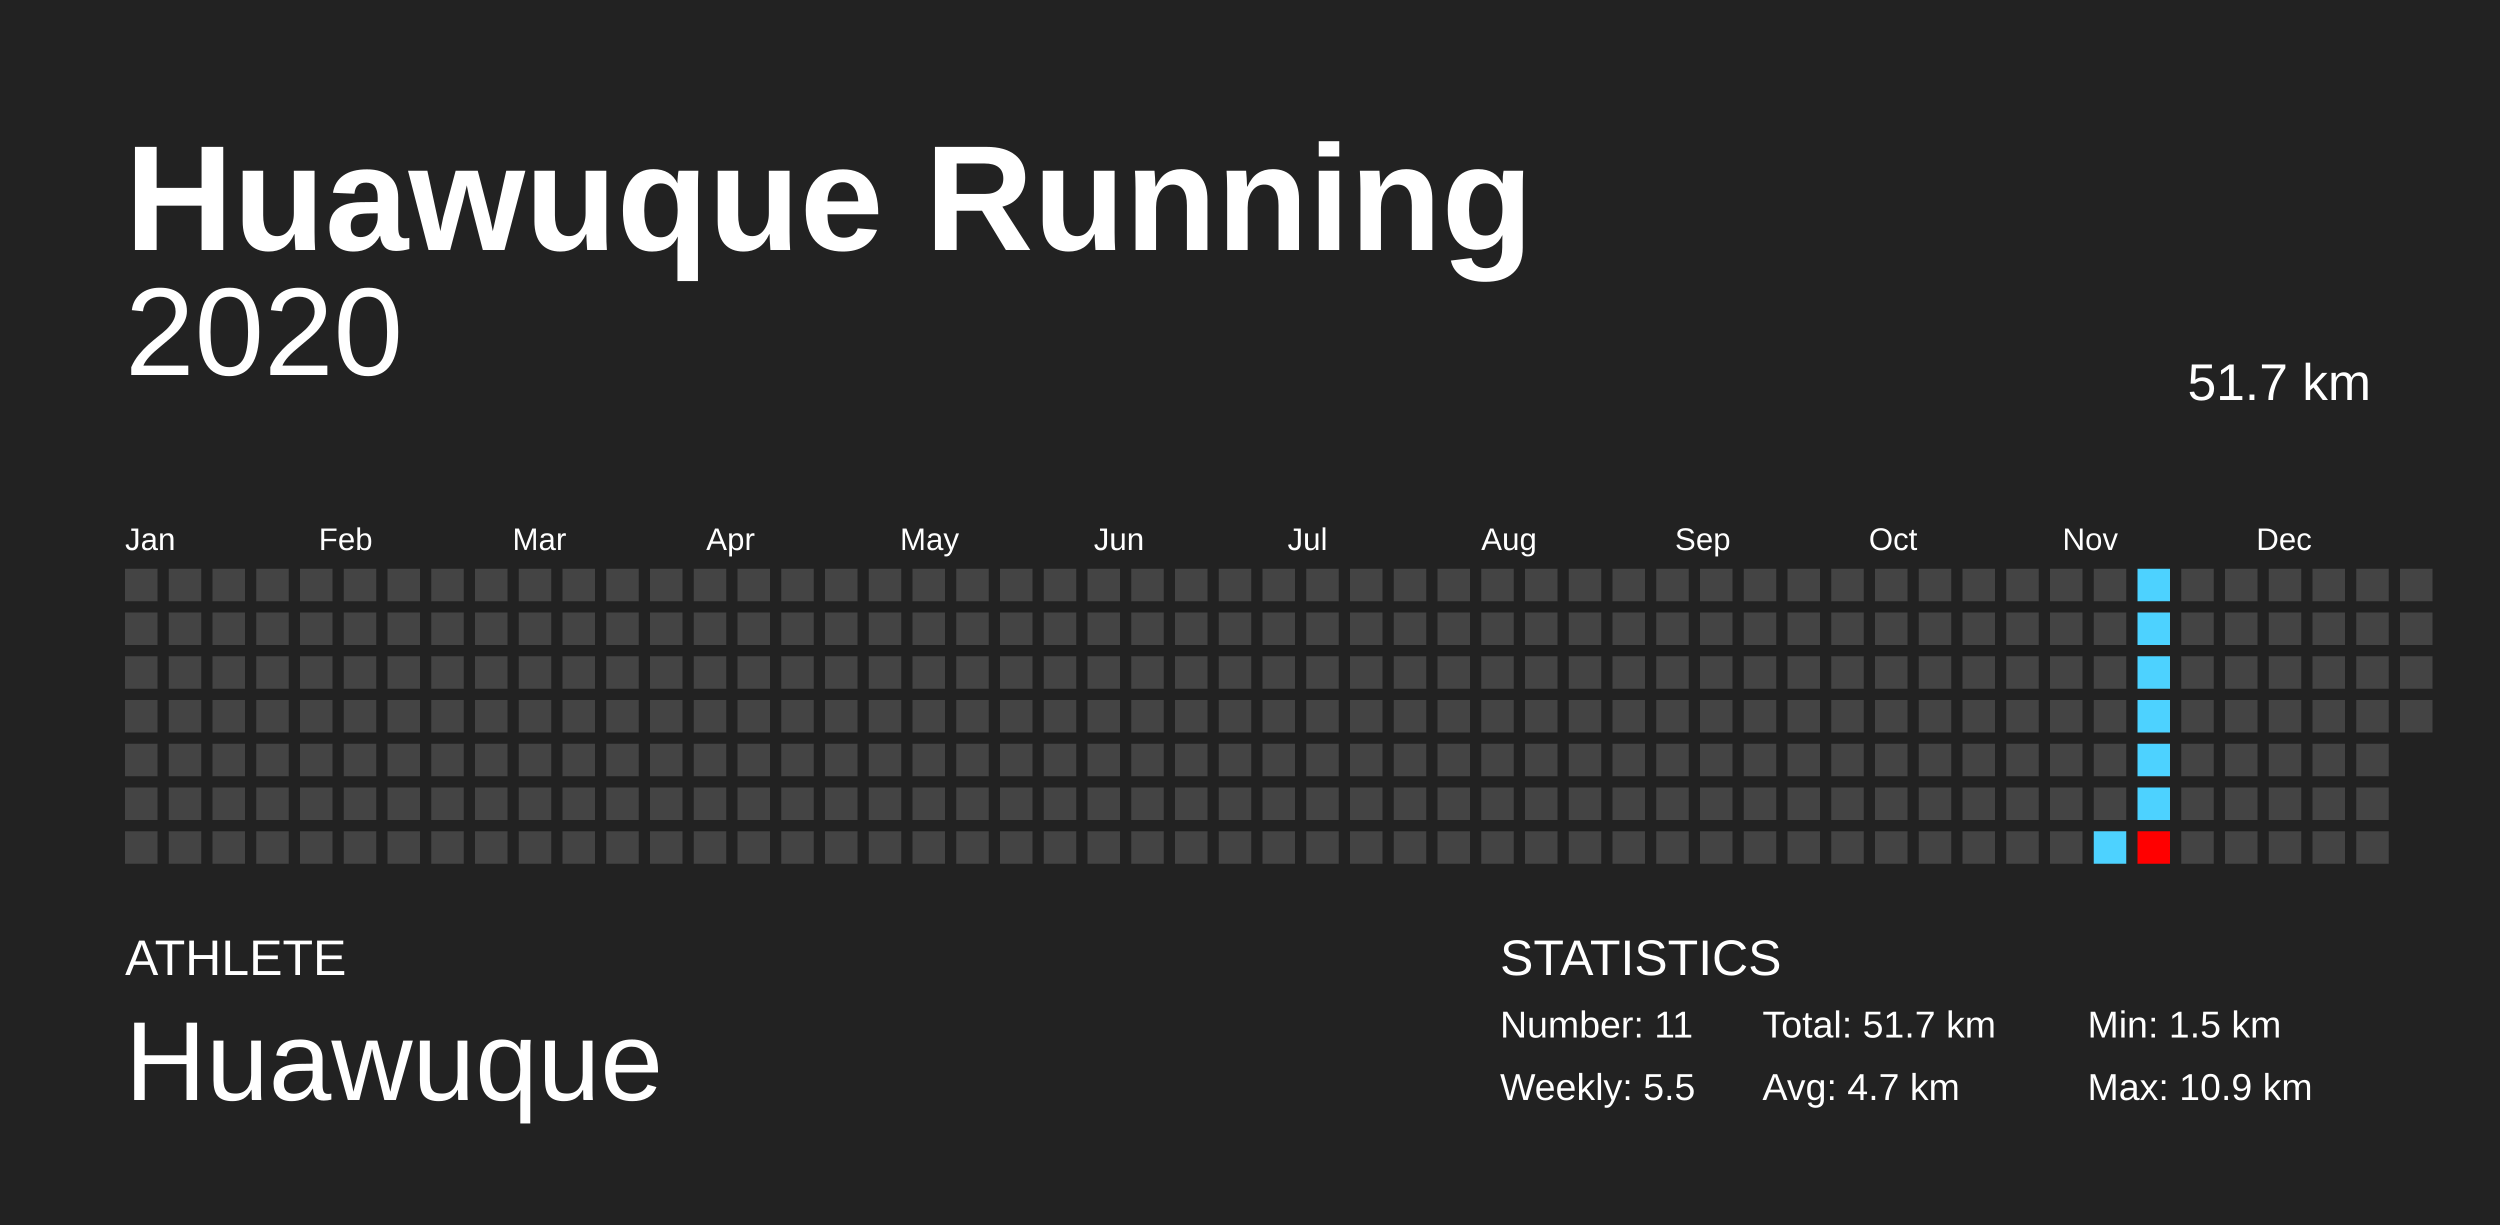
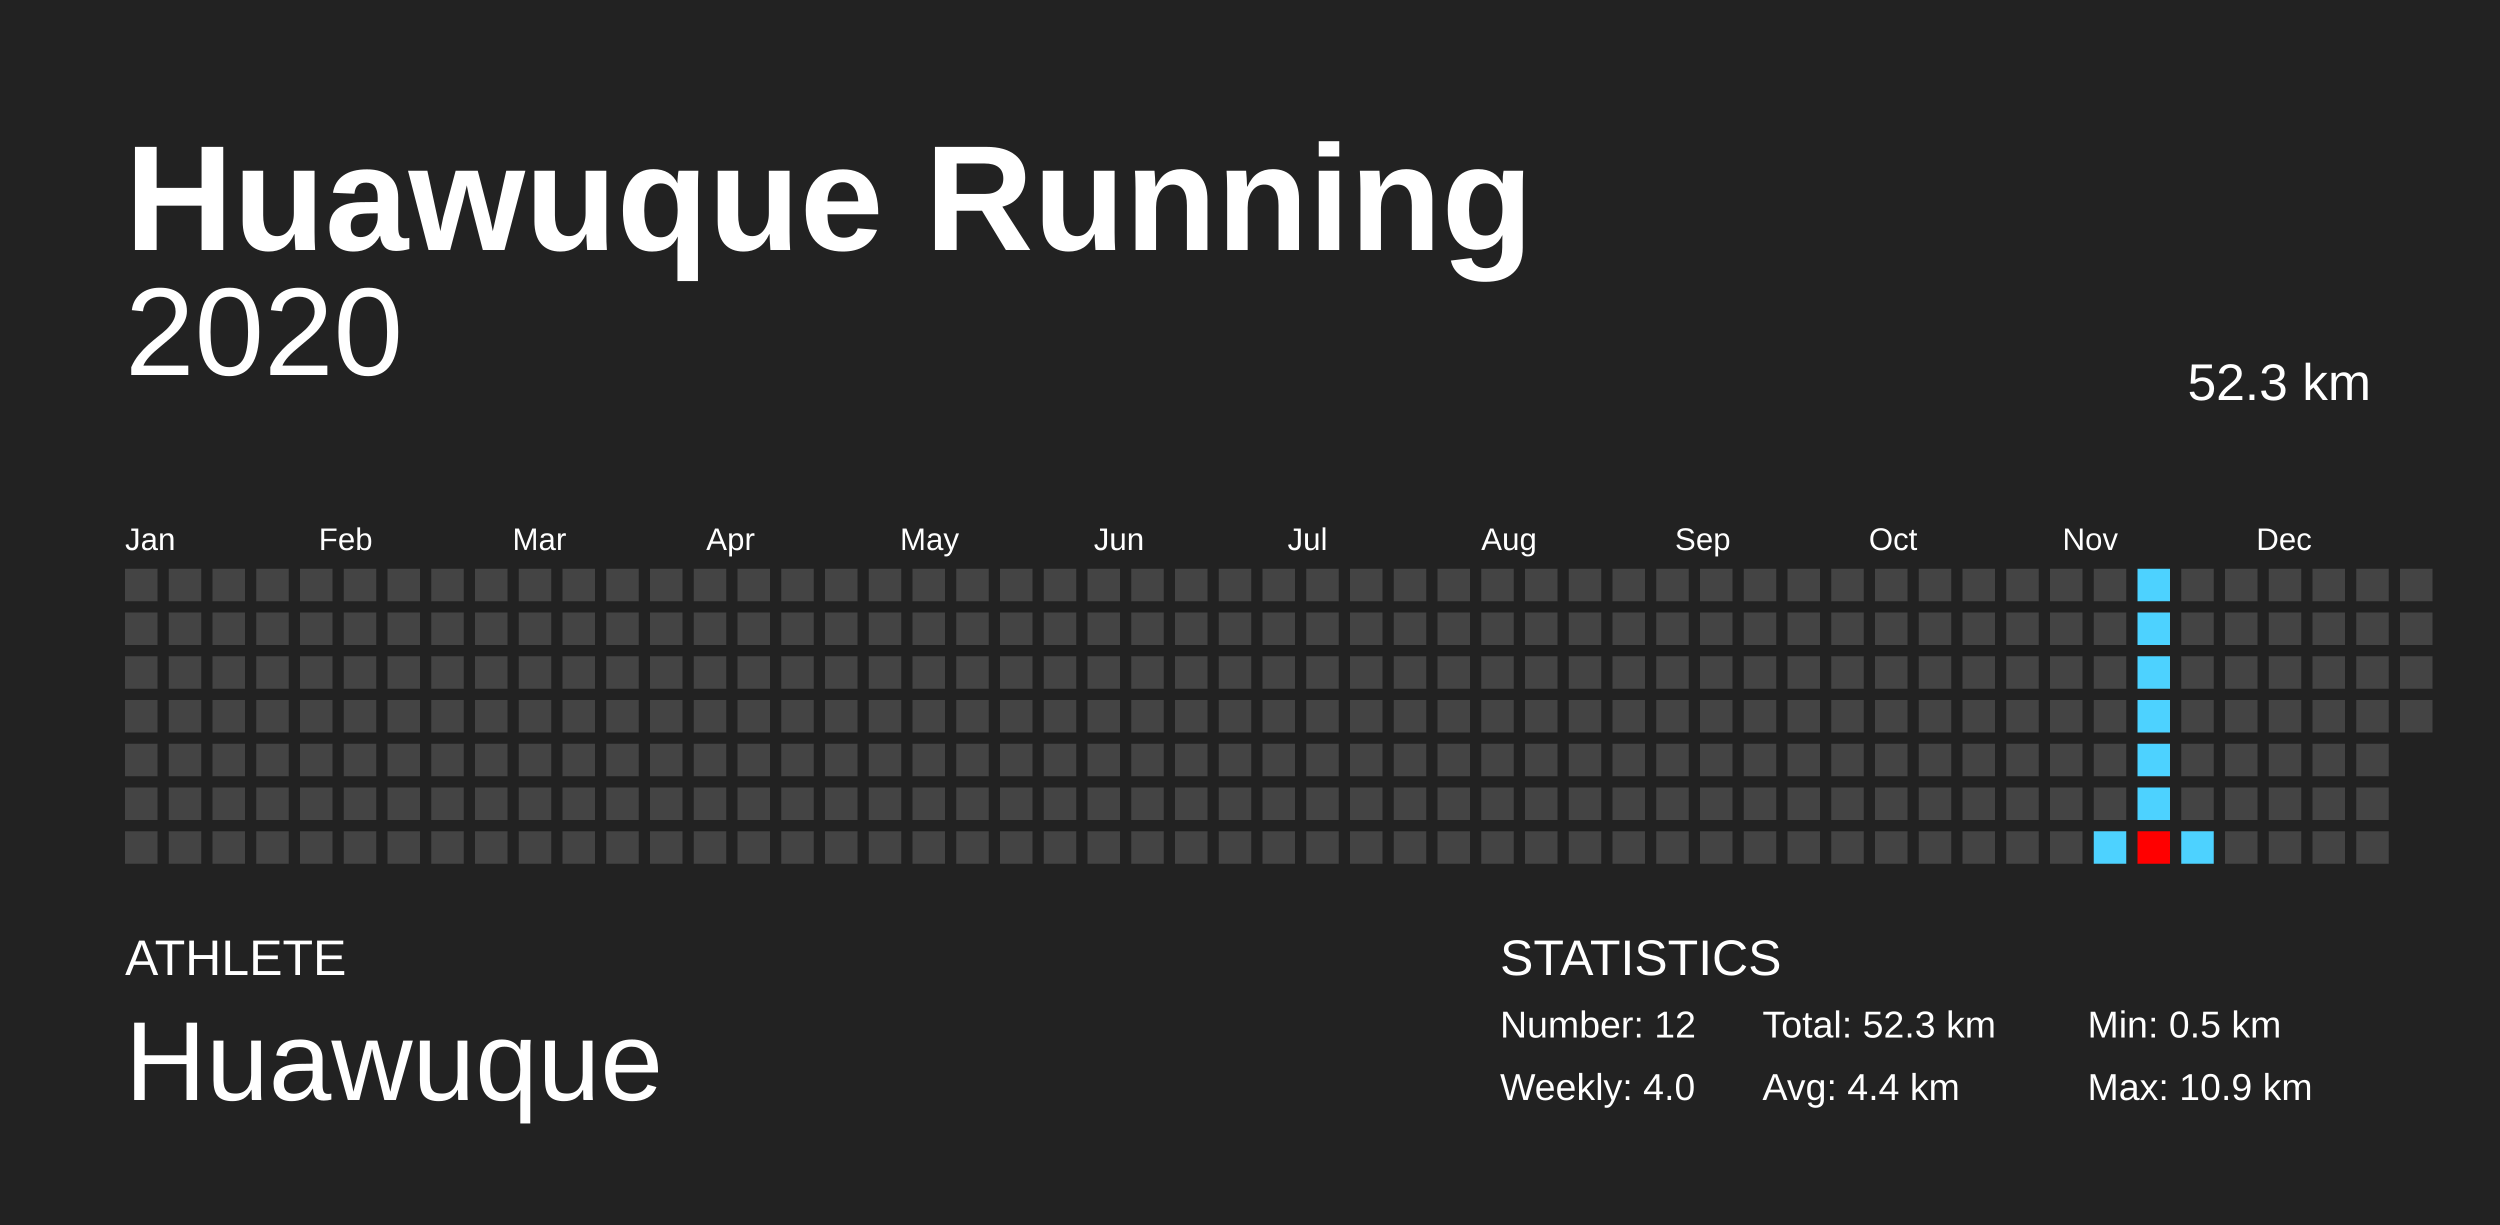
<svg xmlns="http://www.w3.org/2000/svg" baseProfile="full" height="98mm" version="1.1" viewBox="0,0,200,98" width="200mm">
  <defs />
  <rect fill="#222222" height="98" width="200" x="0" y="0" />
  <text fill="#FFFFFF" style="font-size:12px; font-family:Arial; font-weight:bold;" x="10" y="20">Huawuque Running</text>
  <text fill="#FFFFFF" style="font-size:4px; font-family:Arial" x="10" y="78">ATHLETE</text>
  <text fill="#FFFFFF" style="font-size:9px; font-family:Arial" x="10" y="88">Huawuque</text>
  <text fill="#FFFFFF" style="font-size:4px; font-family:Arial" x="120" y="78">STATISTICS</text>
-   <text fill="#FFFFFF" style="font-size:3px; font-family:Arial" x="120" y="83">Number: 11</text>
-   <text fill="#FFFFFF" style="font-size:3px; font-family:Arial" x="120" y="88">Weekly: 5.5</text>
-   <text fill="#FFFFFF" style="font-size:3px; font-family:Arial" x="141" y="83">Total: 51.7 km</text>
-   <text fill="#FFFFFF" style="font-size:3px; font-family:Arial" x="141" y="88">Avg: 4.7 km</text>
-   <text fill="#FFFFFF" style="font-size:3px; font-family:Arial" x="167" y="83">Min: 1.5 km</text>
+   <text fill="#FFFFFF" style="font-size:3px; font-family:Arial" x="120" y="83">Number: 12</text>
+   <text fill="#FFFFFF" style="font-size:3px; font-family:Arial" x="120" y="88">Weekly: 4.0</text>
+   <text fill="#FFFFFF" style="font-size:3px; font-family:Arial" x="141" y="83">Total: 52.3 km</text>
+   <text fill="#FFFFFF" style="font-size:3px; font-family:Arial" x="141" y="88">Avg: 4.4 km</text>
+   <text fill="#FFFFFF" style="font-size:3px; font-family:Arial" x="167" y="83">Min: 0.5 km</text>
  <text fill="#FFFFFF" style="font-size:3px; font-family:Arial" x="167" y="88">Max: 10.9 km</text>
  <text alignment-baseline="hanging" fill="#FFFFFF" style="font-size:10.0px; font-family:Arial;" x="10" y="30">2020</text>
-   <text alignment-baseline="hanging" fill="#FFFFFF" style="font-size:4.125px; font-family:Arial;" x="175" y="32">51.7 km</text>
+   <text alignment-baseline="hanging" fill="#FFFFFF" style="font-size:4.125px; font-family:Arial;" x="175" y="32">52.3 km</text>
  <text fill="#FFFFFF" style="font-size:2.5px; font-family:Arial" x="10.0" y="44">Jan</text>
  <text fill="#FFFFFF" style="font-size:2.5px; font-family:Arial" x="25.5" y="44">Feb</text>
  <text fill="#FFFFFF" style="font-size:2.5px; font-family:Arial" x="41.0" y="44">Mar</text>
  <text fill="#FFFFFF" style="font-size:2.5px; font-family:Arial" x="56.5" y="44">Apr</text>
  <text fill="#FFFFFF" style="font-size:2.5px; font-family:Arial" x="72.0" y="44">May</text>
  <text fill="#FFFFFF" style="font-size:2.5px; font-family:Arial" x="87.5" y="44">Jun</text>
  <text fill="#FFFFFF" style="font-size:2.5px; font-family:Arial" x="103.0" y="44">Jul</text>
  <text fill="#FFFFFF" style="font-size:2.5px; font-family:Arial" x="118.5" y="44">Aug</text>
  <text fill="#FFFFFF" style="font-size:2.5px; font-family:Arial" x="134.0" y="44">Sep</text>
  <text fill="#FFFFFF" style="font-size:2.5px; font-family:Arial" x="149.5" y="44">Oct</text>
  <text fill="#FFFFFF" style="font-size:2.5px; font-family:Arial" x="165.0" y="44">Nov</text>
  <text fill="#FFFFFF" style="font-size:2.5px; font-family:Arial" x="180.5" y="44">Dec</text>
  <rect fill="#444444" height="2.6" width="2.6" x="10.0" y="45.5" />
  <rect fill="#444444" height="2.6" width="2.6" x="10.0" y="49.0" />
  <rect fill="#444444" height="2.6" width="2.6" x="10.0" y="52.5" />
  <rect fill="#444444" height="2.6" width="2.6" x="10.0" y="56.0" />
  <rect fill="#444444" height="2.6" width="2.6" x="10.0" y="59.5" />
  <rect fill="#444444" height="2.6" width="2.6" x="10.0" y="63.0" />
  <rect fill="#444444" height="2.6" width="2.6" x="10.0" y="66.5" />
  <rect fill="#444444" height="2.6" width="2.6" x="13.5" y="45.5" />
  <rect fill="#444444" height="2.6" width="2.6" x="13.5" y="49.0" />
  <rect fill="#444444" height="2.6" width="2.6" x="13.5" y="52.5" />
  <rect fill="#444444" height="2.6" width="2.6" x="13.5" y="56.0" />
  <rect fill="#444444" height="2.6" width="2.6" x="13.5" y="59.5" />
  <rect fill="#444444" height="2.6" width="2.6" x="13.5" y="63.0" />
  <rect fill="#444444" height="2.6" width="2.6" x="13.5" y="66.5" />
  <rect fill="#444444" height="2.6" width="2.6" x="17.0" y="45.5" />
  <rect fill="#444444" height="2.6" width="2.6" x="17.0" y="49.0" />
  <rect fill="#444444" height="2.6" width="2.6" x="17.0" y="52.5" />
  <rect fill="#444444" height="2.6" width="2.6" x="17.0" y="56.0" />
  <rect fill="#444444" height="2.6" width="2.6" x="17.0" y="59.5" />
  <rect fill="#444444" height="2.6" width="2.6" x="17.0" y="63.0" />
  <rect fill="#444444" height="2.6" width="2.6" x="17.0" y="66.5" />
  <rect fill="#444444" height="2.6" width="2.6" x="20.5" y="45.5" />
  <rect fill="#444444" height="2.6" width="2.6" x="20.5" y="49.0" />
  <rect fill="#444444" height="2.6" width="2.6" x="20.5" y="52.5" />
  <rect fill="#444444" height="2.6" width="2.6" x="20.5" y="56.0" />
  <rect fill="#444444" height="2.6" width="2.6" x="20.5" y="59.5" />
  <rect fill="#444444" height="2.6" width="2.6" x="20.5" y="63.0" />
  <rect fill="#444444" height="2.6" width="2.6" x="20.5" y="66.5" />
  <rect fill="#444444" height="2.6" width="2.6" x="24.0" y="45.5" />
  <rect fill="#444444" height="2.6" width="2.6" x="24.0" y="49.0" />
  <rect fill="#444444" height="2.6" width="2.6" x="24.0" y="52.5" />
  <rect fill="#444444" height="2.6" width="2.6" x="24.0" y="56.0" />
  <rect fill="#444444" height="2.6" width="2.6" x="24.0" y="59.5" />
  <rect fill="#444444" height="2.6" width="2.6" x="24.0" y="63.0" />
  <rect fill="#444444" height="2.6" width="2.6" x="24.0" y="66.5" />
  <rect fill="#444444" height="2.6" width="2.6" x="27.5" y="45.5" />
  <rect fill="#444444" height="2.6" width="2.6" x="27.5" y="49.0" />
  <rect fill="#444444" height="2.6" width="2.6" x="27.5" y="52.5" />
  <rect fill="#444444" height="2.6" width="2.6" x="27.5" y="56.0" />
  <rect fill="#444444" height="2.6" width="2.6" x="27.5" y="59.5" />
  <rect fill="#444444" height="2.6" width="2.6" x="27.5" y="63.0" />
  <rect fill="#444444" height="2.6" width="2.6" x="27.5" y="66.5" />
  <rect fill="#444444" height="2.6" width="2.6" x="31.0" y="45.5" />
  <rect fill="#444444" height="2.6" width="2.6" x="31.0" y="49.0" />
  <rect fill="#444444" height="2.6" width="2.6" x="31.0" y="52.5" />
  <rect fill="#444444" height="2.6" width="2.6" x="31.0" y="56.0" />
  <rect fill="#444444" height="2.6" width="2.6" x="31.0" y="59.5" />
  <rect fill="#444444" height="2.6" width="2.6" x="31.0" y="63.0" />
  <rect fill="#444444" height="2.6" width="2.6" x="31.0" y="66.5" />
  <rect fill="#444444" height="2.6" width="2.6" x="34.5" y="45.5" />
  <rect fill="#444444" height="2.6" width="2.6" x="34.5" y="49.0" />
  <rect fill="#444444" height="2.6" width="2.6" x="34.5" y="52.5" />
  <rect fill="#444444" height="2.6" width="2.6" x="34.5" y="56.0" />
  <rect fill="#444444" height="2.6" width="2.6" x="34.5" y="59.5" />
  <rect fill="#444444" height="2.6" width="2.6" x="34.5" y="63.0" />
  <rect fill="#444444" height="2.6" width="2.6" x="34.5" y="66.5" />
  <rect fill="#444444" height="2.6" width="2.6" x="38.0" y="45.5" />
  <rect fill="#444444" height="2.6" width="2.6" x="38.0" y="49.0" />
  <rect fill="#444444" height="2.6" width="2.6" x="38.0" y="52.5" />
  <rect fill="#444444" height="2.6" width="2.6" x="38.0" y="56.0" />
  <rect fill="#444444" height="2.6" width="2.6" x="38.0" y="59.5" />
  <rect fill="#444444" height="2.6" width="2.6" x="38.0" y="63.0" />
  <rect fill="#444444" height="2.6" width="2.6" x="38.0" y="66.5" />
  <rect fill="#444444" height="2.6" width="2.6" x="41.5" y="45.5" />
  <rect fill="#444444" height="2.6" width="2.6" x="41.5" y="49.0" />
  <rect fill="#444444" height="2.6" width="2.6" x="41.5" y="52.5" />
  <rect fill="#444444" height="2.6" width="2.6" x="41.5" y="56.0" />
  <rect fill="#444444" height="2.6" width="2.6" x="41.5" y="59.5" />
  <rect fill="#444444" height="2.6" width="2.6" x="41.5" y="63.0" />
  <rect fill="#444444" height="2.6" width="2.6" x="41.5" y="66.5" />
  <rect fill="#444444" height="2.6" width="2.6" x="45.0" y="45.5" />
  <rect fill="#444444" height="2.6" width="2.6" x="45.0" y="49.0" />
  <rect fill="#444444" height="2.6" width="2.6" x="45.0" y="52.5" />
  <rect fill="#444444" height="2.6" width="2.6" x="45.0" y="56.0" />
  <rect fill="#444444" height="2.6" width="2.6" x="45.0" y="59.5" />
  <rect fill="#444444" height="2.6" width="2.6" x="45.0" y="63.0" />
  <rect fill="#444444" height="2.6" width="2.6" x="45.0" y="66.5" />
  <rect fill="#444444" height="2.6" width="2.6" x="48.5" y="45.5" />
  <rect fill="#444444" height="2.6" width="2.6" x="48.5" y="49.0" />
  <rect fill="#444444" height="2.6" width="2.6" x="48.5" y="52.5" />
  <rect fill="#444444" height="2.6" width="2.6" x="48.5" y="56.0" />
  <rect fill="#444444" height="2.6" width="2.6" x="48.5" y="59.5" />
  <rect fill="#444444" height="2.6" width="2.6" x="48.5" y="63.0" />
  <rect fill="#444444" height="2.6" width="2.6" x="48.5" y="66.5" />
  <rect fill="#444444" height="2.6" width="2.6" x="52.0" y="45.5" />
  <rect fill="#444444" height="2.6" width="2.6" x="52.0" y="49.0" />
  <rect fill="#444444" height="2.6" width="2.6" x="52.0" y="52.5" />
  <rect fill="#444444" height="2.6" width="2.6" x="52.0" y="56.0" />
  <rect fill="#444444" height="2.6" width="2.6" x="52.0" y="59.5" />
  <rect fill="#444444" height="2.6" width="2.6" x="52.0" y="63.0" />
  <rect fill="#444444" height="2.6" width="2.6" x="52.0" y="66.5" />
  <rect fill="#444444" height="2.6" width="2.6" x="55.5" y="45.5" />
  <rect fill="#444444" height="2.6" width="2.6" x="55.5" y="49.0" />
  <rect fill="#444444" height="2.6" width="2.6" x="55.5" y="52.5" />
  <rect fill="#444444" height="2.6" width="2.6" x="55.5" y="56.0" />
  <rect fill="#444444" height="2.6" width="2.6" x="55.5" y="59.5" />
  <rect fill="#444444" height="2.6" width="2.6" x="55.5" y="63.0" />
  <rect fill="#444444" height="2.6" width="2.6" x="55.5" y="66.5" />
  <rect fill="#444444" height="2.6" width="2.6" x="59.0" y="45.5" />
  <rect fill="#444444" height="2.6" width="2.6" x="59.0" y="49.0" />
  <rect fill="#444444" height="2.6" width="2.6" x="59.0" y="52.5" />
  <rect fill="#444444" height="2.6" width="2.6" x="59.0" y="56.0" />
  <rect fill="#444444" height="2.6" width="2.6" x="59.0" y="59.5" />
  <rect fill="#444444" height="2.6" width="2.6" x="59.0" y="63.0" />
  <rect fill="#444444" height="2.6" width="2.6" x="59.0" y="66.5" />
  <rect fill="#444444" height="2.6" width="2.6" x="62.5" y="45.5" />
  <rect fill="#444444" height="2.6" width="2.6" x="62.5" y="49.0" />
  <rect fill="#444444" height="2.6" width="2.6" x="62.5" y="52.5" />
  <rect fill="#444444" height="2.6" width="2.6" x="62.5" y="56.0" />
  <rect fill="#444444" height="2.6" width="2.6" x="62.5" y="59.5" />
  <rect fill="#444444" height="2.6" width="2.6" x="62.5" y="63.0" />
  <rect fill="#444444" height="2.6" width="2.6" x="62.5" y="66.5" />
  <rect fill="#444444" height="2.6" width="2.6" x="66.0" y="45.5" />
  <rect fill="#444444" height="2.6" width="2.6" x="66.0" y="49.0" />
  <rect fill="#444444" height="2.6" width="2.6" x="66.0" y="52.5" />
  <rect fill="#444444" height="2.6" width="2.6" x="66.0" y="56.0" />
  <rect fill="#444444" height="2.6" width="2.6" x="66.0" y="59.5" />
  <rect fill="#444444" height="2.6" width="2.6" x="66.0" y="63.0" />
  <rect fill="#444444" height="2.6" width="2.6" x="66.0" y="66.5" />
  <rect fill="#444444" height="2.6" width="2.6" x="69.5" y="45.5" />
  <rect fill="#444444" height="2.6" width="2.6" x="69.5" y="49.0" />
  <rect fill="#444444" height="2.6" width="2.6" x="69.5" y="52.5" />
  <rect fill="#444444" height="2.6" width="2.6" x="69.5" y="56.0" />
  <rect fill="#444444" height="2.6" width="2.6" x="69.5" y="59.5" />
  <rect fill="#444444" height="2.6" width="2.6" x="69.5" y="63.0" />
  <rect fill="#444444" height="2.6" width="2.6" x="69.5" y="66.5" />
  <rect fill="#444444" height="2.6" width="2.6" x="73.0" y="45.5" />
  <rect fill="#444444" height="2.6" width="2.6" x="73.0" y="49.0" />
  <rect fill="#444444" height="2.6" width="2.6" x="73.0" y="52.5" />
  <rect fill="#444444" height="2.6" width="2.6" x="73.0" y="56.0" />
  <rect fill="#444444" height="2.6" width="2.6" x="73.0" y="59.5" />
  <rect fill="#444444" height="2.6" width="2.6" x="73.0" y="63.0" />
  <rect fill="#444444" height="2.6" width="2.6" x="73.0" y="66.5" />
  <rect fill="#444444" height="2.6" width="2.6" x="76.5" y="45.5" />
  <rect fill="#444444" height="2.6" width="2.6" x="76.5" y="49.0" />
  <rect fill="#444444" height="2.6" width="2.6" x="76.5" y="52.5" />
  <rect fill="#444444" height="2.6" width="2.6" x="76.5" y="56.0" />
  <rect fill="#444444" height="2.6" width="2.6" x="76.5" y="59.5" />
  <rect fill="#444444" height="2.6" width="2.6" x="76.5" y="63.0" />
  <rect fill="#444444" height="2.6" width="2.6" x="76.5" y="66.5" />
  <rect fill="#444444" height="2.6" width="2.6" x="80.0" y="45.5" />
  <rect fill="#444444" height="2.6" width="2.6" x="80.0" y="49.0" />
  <rect fill="#444444" height="2.6" width="2.6" x="80.0" y="52.5" />
  <rect fill="#444444" height="2.6" width="2.6" x="80.0" y="56.0" />
  <rect fill="#444444" height="2.6" width="2.6" x="80.0" y="59.5" />
  <rect fill="#444444" height="2.6" width="2.6" x="80.0" y="63.0" />
  <rect fill="#444444" height="2.6" width="2.6" x="80.0" y="66.5" />
  <rect fill="#444444" height="2.6" width="2.6" x="83.5" y="45.5" />
  <rect fill="#444444" height="2.6" width="2.6" x="83.5" y="49.0" />
  <rect fill="#444444" height="2.6" width="2.6" x="83.5" y="52.5" />
  <rect fill="#444444" height="2.6" width="2.6" x="83.5" y="56.0" />
  <rect fill="#444444" height="2.6" width="2.6" x="83.5" y="59.5" />
  <rect fill="#444444" height="2.6" width="2.6" x="83.5" y="63.0" />
  <rect fill="#444444" height="2.6" width="2.6" x="83.5" y="66.5" />
  <rect fill="#444444" height="2.6" width="2.6" x="87.0" y="45.5" />
  <rect fill="#444444" height="2.6" width="2.6" x="87.0" y="49.0" />
  <rect fill="#444444" height="2.6" width="2.6" x="87.0" y="52.5" />
  <rect fill="#444444" height="2.6" width="2.6" x="87.0" y="56.0" />
  <rect fill="#444444" height="2.6" width="2.6" x="87.0" y="59.5" />
  <rect fill="#444444" height="2.6" width="2.6" x="87.0" y="63.0" />
  <rect fill="#444444" height="2.6" width="2.6" x="87.0" y="66.5" />
  <rect fill="#444444" height="2.6" width="2.6" x="90.5" y="45.5" />
  <rect fill="#444444" height="2.6" width="2.6" x="90.5" y="49.0" />
  <rect fill="#444444" height="2.6" width="2.6" x="90.5" y="52.5" />
  <rect fill="#444444" height="2.6" width="2.6" x="90.5" y="56.0" />
  <rect fill="#444444" height="2.6" width="2.6" x="90.5" y="59.5" />
  <rect fill="#444444" height="2.6" width="2.6" x="90.5" y="63.0" />
  <rect fill="#444444" height="2.6" width="2.6" x="90.5" y="66.5" />
  <rect fill="#444444" height="2.6" width="2.6" x="94.0" y="45.5" />
  <rect fill="#444444" height="2.6" width="2.6" x="94.0" y="49.0" />
  <rect fill="#444444" height="2.6" width="2.6" x="94.0" y="52.5" />
  <rect fill="#444444" height="2.6" width="2.6" x="94.0" y="56.0" />
  <rect fill="#444444" height="2.6" width="2.6" x="94.0" y="59.5" />
  <rect fill="#444444" height="2.6" width="2.6" x="94.0" y="63.0" />
  <rect fill="#444444" height="2.6" width="2.6" x="94.0" y="66.5" />
  <rect fill="#444444" height="2.6" width="2.6" x="97.5" y="45.5" />
  <rect fill="#444444" height="2.6" width="2.6" x="97.5" y="49.0" />
  <rect fill="#444444" height="2.6" width="2.6" x="97.5" y="52.5" />
  <rect fill="#444444" height="2.6" width="2.6" x="97.5" y="56.0" />
  <rect fill="#444444" height="2.6" width="2.6" x="97.5" y="59.5" />
  <rect fill="#444444" height="2.6" width="2.6" x="97.5" y="63.0" />
  <rect fill="#444444" height="2.6" width="2.6" x="97.5" y="66.5" />
  <rect fill="#444444" height="2.6" width="2.6" x="101.0" y="45.5" />
  <rect fill="#444444" height="2.6" width="2.6" x="101.0" y="49.0" />
  <rect fill="#444444" height="2.6" width="2.6" x="101.0" y="52.5" />
  <rect fill="#444444" height="2.6" width="2.6" x="101.0" y="56.0" />
  <rect fill="#444444" height="2.6" width="2.6" x="101.0" y="59.5" />
  <rect fill="#444444" height="2.6" width="2.6" x="101.0" y="63.0" />
  <rect fill="#444444" height="2.6" width="2.6" x="101.0" y="66.5" />
  <rect fill="#444444" height="2.6" width="2.6" x="104.5" y="45.5" />
  <rect fill="#444444" height="2.6" width="2.6" x="104.5" y="49.0" />
  <rect fill="#444444" height="2.6" width="2.6" x="104.5" y="52.5" />
  <rect fill="#444444" height="2.6" width="2.6" x="104.5" y="56.0" />
  <rect fill="#444444" height="2.6" width="2.6" x="104.5" y="59.5" />
  <rect fill="#444444" height="2.6" width="2.6" x="104.5" y="63.0" />
  <rect fill="#444444" height="2.6" width="2.6" x="104.5" y="66.5" />
  <rect fill="#444444" height="2.6" width="2.6" x="108.0" y="45.5" />
  <rect fill="#444444" height="2.6" width="2.6" x="108.0" y="49.0" />
  <rect fill="#444444" height="2.6" width="2.6" x="108.0" y="52.5" />
  <rect fill="#444444" height="2.6" width="2.6" x="108.0" y="56.0" />
  <rect fill="#444444" height="2.6" width="2.6" x="108.0" y="59.5" />
  <rect fill="#444444" height="2.6" width="2.6" x="108.0" y="63.0" />
  <rect fill="#444444" height="2.6" width="2.6" x="108.0" y="66.5" />
  <rect fill="#444444" height="2.6" width="2.6" x="111.5" y="45.5" />
  <rect fill="#444444" height="2.6" width="2.6" x="111.5" y="49.0" />
  <rect fill="#444444" height="2.6" width="2.6" x="111.5" y="52.5" />
  <rect fill="#444444" height="2.6" width="2.6" x="111.5" y="56.0" />
  <rect fill="#444444" height="2.6" width="2.6" x="111.5" y="59.5" />
  <rect fill="#444444" height="2.6" width="2.6" x="111.5" y="63.0" />
  <rect fill="#444444" height="2.6" width="2.6" x="111.5" y="66.5" />
  <rect fill="#444444" height="2.6" width="2.6" x="115.0" y="45.5" />
  <rect fill="#444444" height="2.6" width="2.6" x="115.0" y="49.0" />
  <rect fill="#444444" height="2.6" width="2.6" x="115.0" y="52.5" />
  <rect fill="#444444" height="2.6" width="2.6" x="115.0" y="56.0" />
  <rect fill="#444444" height="2.6" width="2.6" x="115.0" y="59.5" />
  <rect fill="#444444" height="2.6" width="2.6" x="115.0" y="63.0" />
  <rect fill="#444444" height="2.6" width="2.6" x="115.0" y="66.5" />
  <rect fill="#444444" height="2.6" width="2.6" x="118.5" y="45.5" />
  <rect fill="#444444" height="2.6" width="2.6" x="118.5" y="49.0" />
  <rect fill="#444444" height="2.6" width="2.6" x="118.5" y="52.5" />
  <rect fill="#444444" height="2.6" width="2.6" x="118.5" y="56.0" />
  <rect fill="#444444" height="2.6" width="2.6" x="118.5" y="59.5" />
  <rect fill="#444444" height="2.6" width="2.6" x="118.5" y="63.0" />
  <rect fill="#444444" height="2.6" width="2.6" x="118.5" y="66.5" />
  <rect fill="#444444" height="2.6" width="2.6" x="122.0" y="45.5" />
  <rect fill="#444444" height="2.6" width="2.6" x="122.0" y="49.0" />
  <rect fill="#444444" height="2.6" width="2.6" x="122.0" y="52.5" />
  <rect fill="#444444" height="2.6" width="2.6" x="122.0" y="56.0" />
  <rect fill="#444444" height="2.6" width="2.6" x="122.0" y="59.5" />
  <rect fill="#444444" height="2.6" width="2.6" x="122.0" y="63.0" />
  <rect fill="#444444" height="2.6" width="2.6" x="122.0" y="66.5" />
  <rect fill="#444444" height="2.6" width="2.6" x="125.5" y="45.5" />
  <rect fill="#444444" height="2.6" width="2.6" x="125.5" y="49.0" />
  <rect fill="#444444" height="2.6" width="2.6" x="125.5" y="52.5" />
  <rect fill="#444444" height="2.6" width="2.6" x="125.5" y="56.0" />
  <rect fill="#444444" height="2.6" width="2.6" x="125.5" y="59.5" />
  <rect fill="#444444" height="2.6" width="2.6" x="125.5" y="63.0" />
  <rect fill="#444444" height="2.6" width="2.6" x="125.5" y="66.5" />
  <rect fill="#444444" height="2.6" width="2.6" x="129.0" y="45.5" />
  <rect fill="#444444" height="2.6" width="2.6" x="129.0" y="49.0" />
  <rect fill="#444444" height="2.6" width="2.6" x="129.0" y="52.5" />
  <rect fill="#444444" height="2.6" width="2.6" x="129.0" y="56.0" />
  <rect fill="#444444" height="2.6" width="2.6" x="129.0" y="59.5" />
  <rect fill="#444444" height="2.6" width="2.6" x="129.0" y="63.0" />
  <rect fill="#444444" height="2.6" width="2.6" x="129.0" y="66.5" />
  <rect fill="#444444" height="2.6" width="2.6" x="132.5" y="45.5" />
  <rect fill="#444444" height="2.6" width="2.6" x="132.5" y="49.0" />
  <rect fill="#444444" height="2.6" width="2.6" x="132.5" y="52.5" />
  <rect fill="#444444" height="2.6" width="2.6" x="132.5" y="56.0" />
  <rect fill="#444444" height="2.6" width="2.6" x="132.5" y="59.5" />
  <rect fill="#444444" height="2.6" width="2.6" x="132.5" y="63.0" />
  <rect fill="#444444" height="2.6" width="2.6" x="132.5" y="66.5" />
  <rect fill="#444444" height="2.6" width="2.6" x="136.0" y="45.5" />
  <rect fill="#444444" height="2.6" width="2.6" x="136.0" y="49.0" />
  <rect fill="#444444" height="2.6" width="2.6" x="136.0" y="52.5" />
  <rect fill="#444444" height="2.6" width="2.6" x="136.0" y="56.0" />
  <rect fill="#444444" height="2.6" width="2.6" x="136.0" y="59.5" />
  <rect fill="#444444" height="2.6" width="2.6" x="136.0" y="63.0" />
  <rect fill="#444444" height="2.6" width="2.6" x="136.0" y="66.5" />
  <rect fill="#444444" height="2.6" width="2.6" x="139.5" y="45.5" />
  <rect fill="#444444" height="2.6" width="2.6" x="139.5" y="49.0" />
  <rect fill="#444444" height="2.6" width="2.6" x="139.5" y="52.5" />
  <rect fill="#444444" height="2.6" width="2.6" x="139.5" y="56.0" />
  <rect fill="#444444" height="2.6" width="2.6" x="139.5" y="59.5" />
  <rect fill="#444444" height="2.6" width="2.6" x="139.5" y="63.0" />
  <rect fill="#444444" height="2.6" width="2.6" x="139.5" y="66.5" />
  <rect fill="#444444" height="2.6" width="2.6" x="143.0" y="45.5" />
  <rect fill="#444444" height="2.6" width="2.6" x="143.0" y="49.0" />
  <rect fill="#444444" height="2.6" width="2.6" x="143.0" y="52.5" />
  <rect fill="#444444" height="2.6" width="2.6" x="143.0" y="56.0" />
  <rect fill="#444444" height="2.6" width="2.6" x="143.0" y="59.5" />
  <rect fill="#444444" height="2.6" width="2.6" x="143.0" y="63.0" />
  <rect fill="#444444" height="2.6" width="2.6" x="143.0" y="66.5" />
  <rect fill="#444444" height="2.6" width="2.6" x="146.5" y="45.5" />
  <rect fill="#444444" height="2.6" width="2.6" x="146.5" y="49.0" />
  <rect fill="#444444" height="2.6" width="2.6" x="146.5" y="52.5" />
  <rect fill="#444444" height="2.6" width="2.6" x="146.5" y="56.0" />
  <rect fill="#444444" height="2.6" width="2.6" x="146.5" y="59.5" />
  <rect fill="#444444" height="2.6" width="2.6" x="146.5" y="63.0" />
  <rect fill="#444444" height="2.6" width="2.6" x="146.5" y="66.5" />
  <rect fill="#444444" height="2.6" width="2.6" x="150.0" y="45.5" />
  <rect fill="#444444" height="2.6" width="2.6" x="150.0" y="49.0" />
  <rect fill="#444444" height="2.6" width="2.6" x="150.0" y="52.5" />
  <rect fill="#444444" height="2.6" width="2.6" x="150.0" y="56.0" />
  <rect fill="#444444" height="2.6" width="2.6" x="150.0" y="59.5" />
  <rect fill="#444444" height="2.6" width="2.6" x="150.0" y="63.0" />
  <rect fill="#444444" height="2.6" width="2.6" x="150.0" y="66.5" />
  <rect fill="#444444" height="2.6" width="2.6" x="153.5" y="45.5" />
  <rect fill="#444444" height="2.6" width="2.6" x="153.5" y="49.0" />
  <rect fill="#444444" height="2.6" width="2.6" x="153.5" y="52.5" />
  <rect fill="#444444" height="2.6" width="2.6" x="153.5" y="56.0" />
  <rect fill="#444444" height="2.6" width="2.6" x="153.5" y="59.5" />
  <rect fill="#444444" height="2.6" width="2.6" x="153.5" y="63.0" />
  <rect fill="#444444" height="2.6" width="2.6" x="153.5" y="66.5" />
  <rect fill="#444444" height="2.6" width="2.6" x="157.0" y="45.5" />
  <rect fill="#444444" height="2.6" width="2.6" x="157.0" y="49.0" />
  <rect fill="#444444" height="2.6" width="2.6" x="157.0" y="52.5" />
  <rect fill="#444444" height="2.6" width="2.6" x="157.0" y="56.0" />
  <rect fill="#444444" height="2.6" width="2.6" x="157.0" y="59.5" />
  <rect fill="#444444" height="2.6" width="2.6" x="157.0" y="63.0" />
  <rect fill="#444444" height="2.6" width="2.6" x="157.0" y="66.5" />
  <rect fill="#444444" height="2.6" width="2.6" x="160.5" y="45.5" />
  <rect fill="#444444" height="2.6" width="2.6" x="160.5" y="49.0" />
  <rect fill="#444444" height="2.6" width="2.6" x="160.5" y="52.5" />
  <rect fill="#444444" height="2.6" width="2.6" x="160.5" y="56.0" />
  <rect fill="#444444" height="2.6" width="2.6" x="160.5" y="59.5" />
  <rect fill="#444444" height="2.6" width="2.6" x="160.5" y="63.0" />
  <rect fill="#444444" height="2.6" width="2.6" x="160.5" y="66.5" />
  <rect fill="#444444" height="2.6" width="2.6" x="164.0" y="45.5" />
  <rect fill="#444444" height="2.6" width="2.6" x="164.0" y="49.0" />
  <rect fill="#444444" height="2.6" width="2.6" x="164.0" y="52.5" />
  <rect fill="#444444" height="2.6" width="2.6" x="164.0" y="56.0" />
  <rect fill="#444444" height="2.6" width="2.6" x="164.0" y="59.5" />
  <rect fill="#444444" height="2.6" width="2.6" x="164.0" y="63.0" />
  <rect fill="#444444" height="2.6" width="2.6" x="164.0" y="66.5" />
  <rect fill="#444444" height="2.6" width="2.6" x="167.5" y="45.5" />
  <rect fill="#444444" height="2.6" width="2.6" x="167.5" y="49.0" />
  <rect fill="#444444" height="2.6" width="2.6" x="167.5" y="52.5" />
  <rect fill="#444444" height="2.6" width="2.6" x="167.5" y="56.0" />
  <rect fill="#444444" height="2.6" width="2.6" x="167.5" y="59.5" />
  <rect fill="#444444" height="2.6" width="2.6" x="167.5" y="63.0" />
  <rect fill="#4dd2ff" height="2.6" width="2.6" x="167.5" y="66.5" />
  <rect fill="#4dd2ff" height="2.6" width="2.6" x="171.0" y="45.5" />
  <rect fill="#4dd2ff" height="2.6" width="2.6" x="171.0" y="49.0" />
  <rect fill="#4dd2ff" height="2.6" width="2.6" x="171.0" y="52.5" />
  <rect fill="#4dd2ff" height="2.6" width="2.6" x="171.0" y="56.0" />
  <rect fill="#4dd2ff" height="2.6" width="2.6" x="171.0" y="59.5" />
  <rect fill="#4dd2ff" height="2.6" width="2.6" x="171.0" y="63.0" />
  <rect fill="red" height="2.6" width="2.6" x="171.0" y="66.5" />
  <rect fill="#444444" height="2.6" width="2.6" x="174.5" y="45.5" />
  <rect fill="#444444" height="2.6" width="2.6" x="174.5" y="49.0" />
  <rect fill="#444444" height="2.6" width="2.6" x="174.5" y="52.5" />
  <rect fill="#444444" height="2.6" width="2.6" x="174.5" y="56.0" />
  <rect fill="#444444" height="2.6" width="2.6" x="174.5" y="59.5" />
  <rect fill="#444444" height="2.6" width="2.6" x="174.5" y="63.0" />
-   <rect fill="#444444" height="2.6" width="2.6" x="174.5" y="66.5" />
+   <rect fill="#4dd2ff" height="2.6" width="2.6" x="174.5" y="66.5" />
  <rect fill="#444444" height="2.6" width="2.6" x="178.0" y="45.5" />
  <rect fill="#444444" height="2.6" width="2.6" x="178.0" y="49.0" />
  <rect fill="#444444" height="2.6" width="2.6" x="178.0" y="52.5" />
  <rect fill="#444444" height="2.6" width="2.6" x="178.0" y="56.0" />
  <rect fill="#444444" height="2.6" width="2.6" x="178.0" y="59.5" />
  <rect fill="#444444" height="2.6" width="2.6" x="178.0" y="63.0" />
  <rect fill="#444444" height="2.6" width="2.6" x="178.0" y="66.5" />
  <rect fill="#444444" height="2.6" width="2.6" x="181.5" y="45.5" />
  <rect fill="#444444" height="2.6" width="2.6" x="181.5" y="49.0" />
  <rect fill="#444444" height="2.6" width="2.6" x="181.5" y="52.5" />
  <rect fill="#444444" height="2.6" width="2.6" x="181.5" y="56.0" />
  <rect fill="#444444" height="2.6" width="2.6" x="181.5" y="59.5" />
  <rect fill="#444444" height="2.6" width="2.6" x="181.5" y="63.0" />
  <rect fill="#444444" height="2.6" width="2.6" x="181.5" y="66.5" />
  <rect fill="#444444" height="2.6" width="2.6" x="185.0" y="45.5" />
  <rect fill="#444444" height="2.6" width="2.6" x="185.0" y="49.0" />
  <rect fill="#444444" height="2.6" width="2.6" x="185.0" y="52.5" />
  <rect fill="#444444" height="2.6" width="2.6" x="185.0" y="56.0" />
  <rect fill="#444444" height="2.6" width="2.6" x="185.0" y="59.5" />
  <rect fill="#444444" height="2.6" width="2.6" x="185.0" y="63.0" />
  <rect fill="#444444" height="2.6" width="2.6" x="185.0" y="66.5" />
  <rect fill="#444444" height="2.6" width="2.6" x="188.5" y="45.5" />
  <rect fill="#444444" height="2.6" width="2.6" x="188.5" y="49.0" />
  <rect fill="#444444" height="2.6" width="2.6" x="188.5" y="52.5" />
  <rect fill="#444444" height="2.6" width="2.6" x="188.5" y="56.0" />
  <rect fill="#444444" height="2.6" width="2.6" x="188.5" y="59.5" />
  <rect fill="#444444" height="2.6" width="2.6" x="188.5" y="63.0" />
  <rect fill="#444444" height="2.6" width="2.6" x="188.5" y="66.5" />
  <rect fill="#444444" height="2.6" width="2.6" x="192.0" y="45.5" />
  <rect fill="#444444" height="2.6" width="2.6" x="192.0" y="49.0" />
  <rect fill="#444444" height="2.6" width="2.6" x="192.0" y="52.5" />
  <rect fill="#444444" height="2.6" width="2.6" x="192.0" y="56.0" />
</svg>
